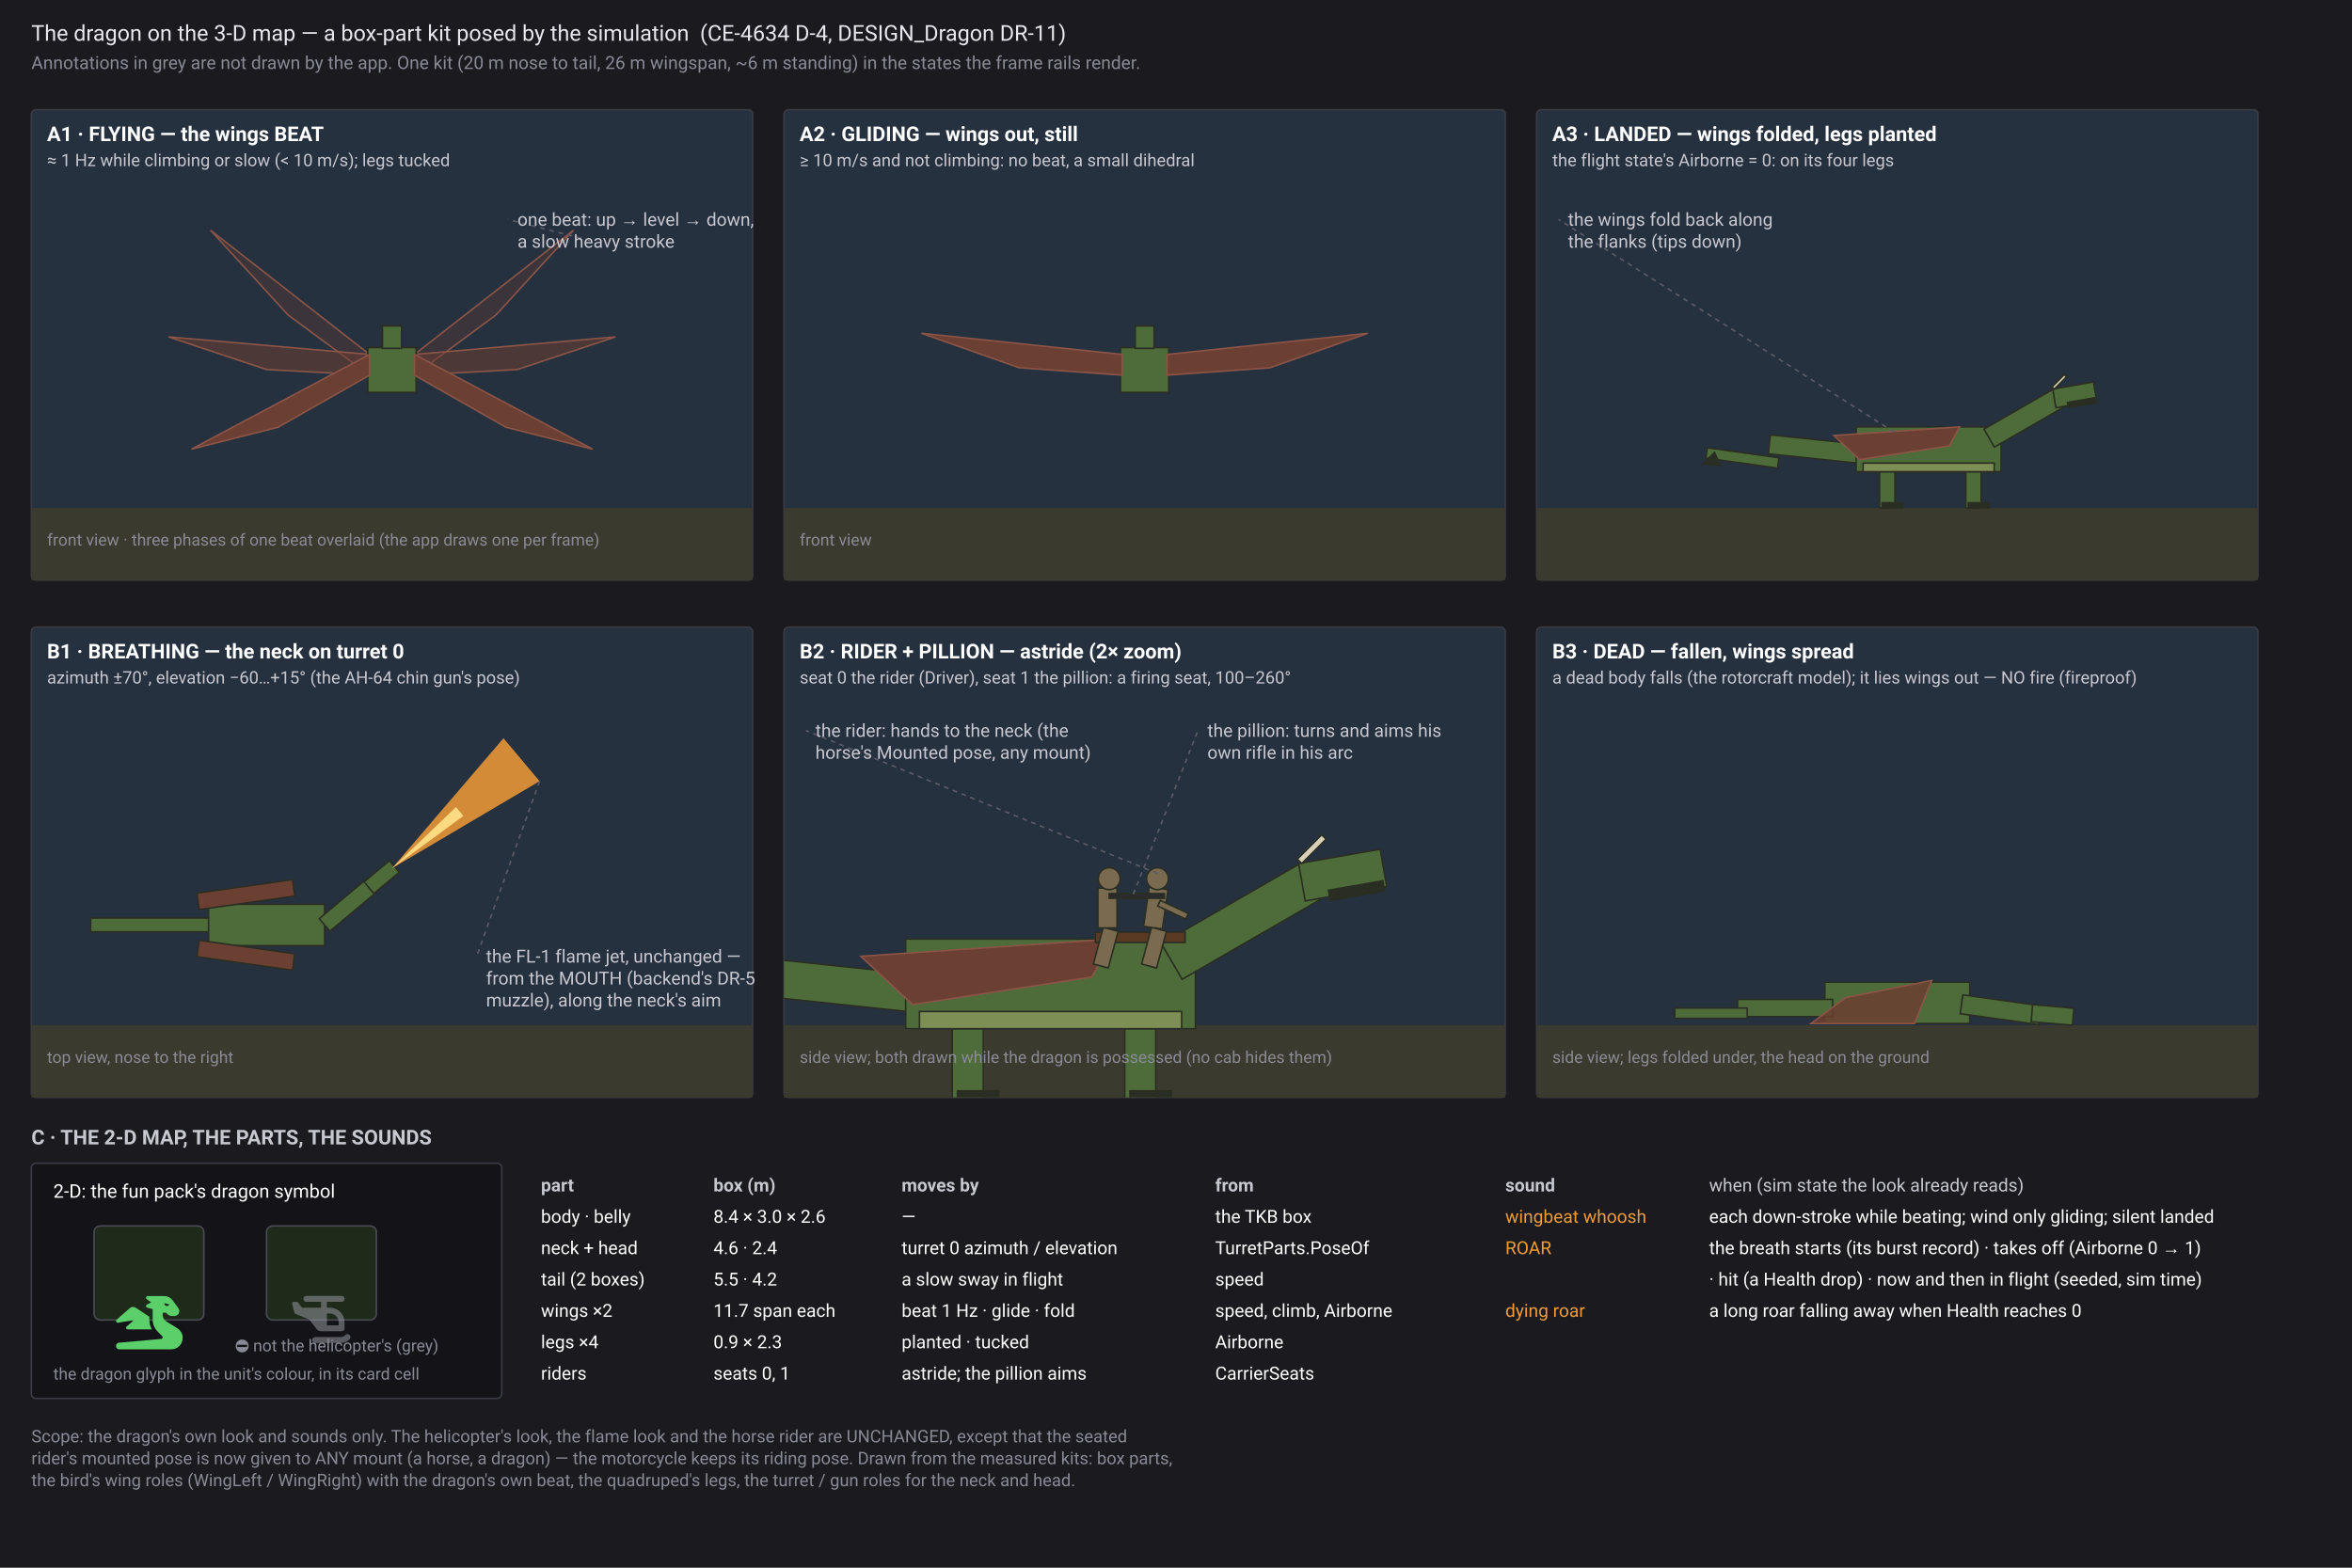
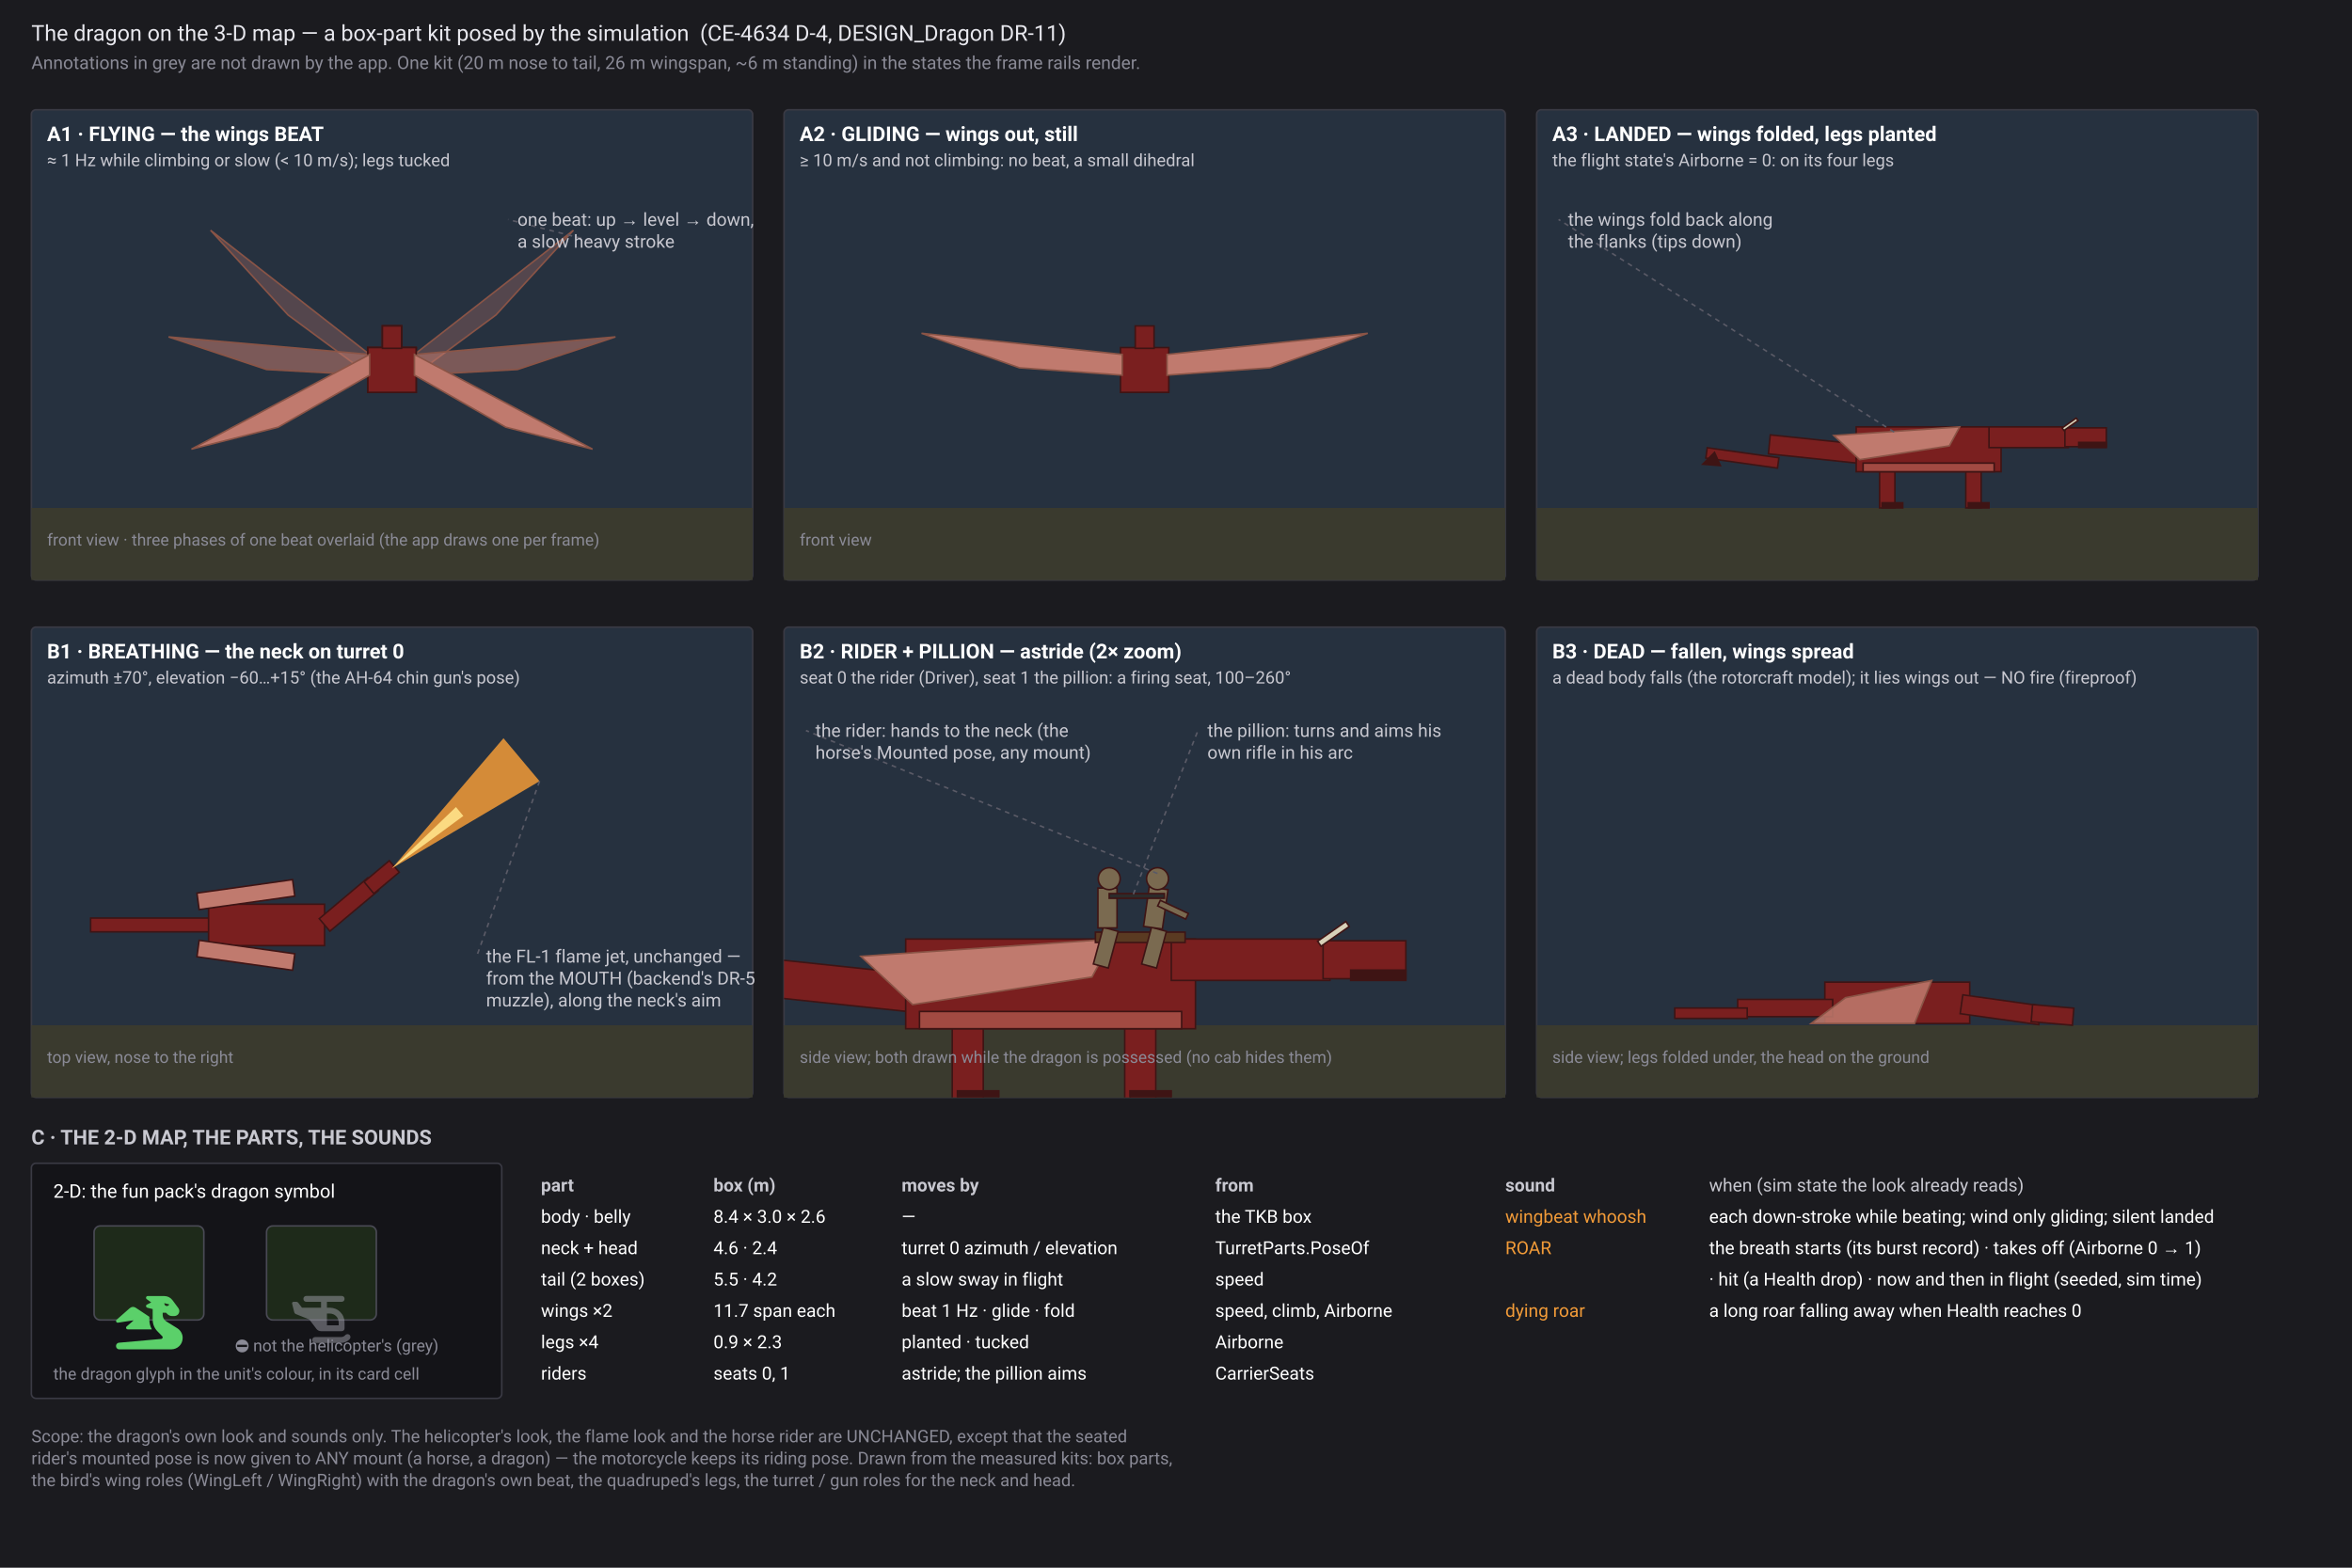
<svg xmlns="http://www.w3.org/2000/svg" width="1500" height="1000" viewBox="0 0 1500 1000">
  <rect x="0" y="0" width="1500" height="1000" fill="#1B1B1F" rx="0" opacity="1" />
  <text x="20" y="26" fill="#E8E8EE" font-size="14" font-family="Roboto, Segoe UI, Arial, sans-serif" text-anchor="start" font-weight="normal" xml:space="preserve">The dragon on the 3-D map — a box-part kit posed by the simulation  (CE-4634 D-4, DESIGN_Dragon DR-11)</text>
  <text x="20" y="44" fill="#8A8A96" font-size="11.5" font-family="Roboto, Segoe UI, Arial, sans-serif" text-anchor="start" font-weight="normal" xml:space="preserve">Annotations in grey are not drawn by the app. One kit (20 m nose to tail, 26 m wingspan, ~6 m standing) in the states the frame rails render.</text>
  <rect x="20" y="70" width="460" height="300" fill="#26313F" rx="3" stroke="#3A3A44" stroke-width="1" opacity="1" />
  <rect x="20" y="324" width="460" height="46" fill="#3A3A2E" rx="0" opacity="1" />
  <text x="30" y="90" fill="#FFFFFF" font-size="13" font-family="Roboto, Segoe UI, Arial, sans-serif" text-anchor="start" font-weight="bold" xml:space="preserve">A1 · FLYING — the wings BEAT</text>
  <text x="30" y="106" fill="#C8C8D0" font-size="11" font-family="Roboto, Segoe UI, Arial, sans-serif" text-anchor="start" font-weight="normal" xml:space="preserve">≈ 1 Hz while climbing or slow (&lt; 10 m/s); legs tucked</text>
-   <polygon points="234.6,250.3 265.4,250.3 265.4,221.7 234.6,221.7" fill="#4E6B3A" fill-opacity="0.3" stroke="#2A2E22" stroke-width="1" />
-   <polygon points="264.3,226.1 365.7,146.9 316.3,200.9 264.3,239.3" fill="#6B3F32" fill-opacity="0.3" stroke="#8A5446" stroke-width="1" />
-   <polygon points="235.7,226.1 134.3,146.9 183.7,200.9 235.7,239.3" fill="#6B3F32" fill-opacity="0.3" stroke="#8A5446" stroke-width="1" />
-   <polygon points="243.9,222.2 256.1,222.2 256.1,207.9 243.9,207.9" fill="#4E6B3A" fill-opacity="0.3" stroke="#2A2E22" stroke-width="1" />
-   <polygon points="234.6,250.3 265.4,250.3 265.4,221.7 234.6,221.7" fill="#4E6B3A" fill-opacity="0.55" stroke="#2A2E22" stroke-width="1" />
-   <polygon points="264.3,226.1 392.5,214.9 330.0,235.7 264.3,239.3" fill="#6B3F32" fill-opacity="0.55" stroke="#8A5446" stroke-width="1" />
-   <polygon points="235.7,226.1 107.5,214.9 170.0,235.7 235.7,239.3" fill="#6B3F32" fill-opacity="0.55" stroke="#8A5446" stroke-width="1" />
-   <polygon points="243.9,222.2 256.1,222.2 256.1,207.9 243.9,207.9" fill="#4E6B3A" fill-opacity="0.55" stroke="#2A2E22" stroke-width="1" />
-   <polygon points="234.6,250.3 265.4,250.3 265.4,221.7 234.6,221.7" fill="#4E6B3A" fill-opacity="1.0" stroke="#2A2E22" stroke-width="1" />
-   <polygon points="264.3,226.1 377.9,286.5 322.6,272.5 264.3,239.3" fill="#6B3F32" fill-opacity="1.0" stroke="#8A5446" stroke-width="1" />
-   <polygon points="235.7,226.1 122.1,286.5 177.4,272.5 235.7,239.3" fill="#6B3F32" fill-opacity="1.0" stroke="#8A5446" stroke-width="1" />
-   <polygon points="243.9,222.2 256.1,222.2 256.1,207.9 243.9,207.9" fill="#4E6B3A" fill-opacity="1.0" stroke="#2A2E22" stroke-width="1" />
+   <polygon points="234.6,250.3 265.4,250.3 265.4,221.7 234.6,221.7" fill="#7A1F1F" fill-opacity="0.3" stroke="#3E1414" stroke-width="1" />
+   <polygon points="264.3,226.1 365.7,146.9 316.3,200.9 264.3,239.3" fill="#C07A6E" fill-opacity="0.3" stroke="#8A5446" stroke-width="1" />
+   <polygon points="235.7,226.1 134.3,146.9 183.7,200.9 235.7,239.3" fill="#C07A6E" fill-opacity="0.3" stroke="#8A5446" stroke-width="1" />
+   <polygon points="243.9,222.2 256.1,222.2 256.1,207.9 243.9,207.9" fill="#7A1F1F" fill-opacity="0.3" stroke="#3E1414" stroke-width="1" />
+   <polygon points="234.6,250.3 265.4,250.3 265.4,221.7 234.6,221.7" fill="#7A1F1F" fill-opacity="0.55" stroke="#3E1414" stroke-width="1" />
+   <polygon points="264.3,226.1 392.5,214.9 330.0,235.7 264.3,239.3" fill="#C07A6E" fill-opacity="0.55" stroke="#8A5446" stroke-width="1" />
+   <polygon points="235.7,226.1 107.5,214.9 170.0,235.7 235.7,239.3" fill="#C07A6E" fill-opacity="0.55" stroke="#8A5446" stroke-width="1" />
+   <polygon points="243.9,222.2 256.1,222.2 256.1,207.9 243.9,207.9" fill="#7A1F1F" fill-opacity="0.55" stroke="#3E1414" stroke-width="1" />
+   <polygon points="234.6,250.3 265.4,250.3 265.4,221.7 234.6,221.7" fill="#7A1F1F" fill-opacity="1.0" stroke="#3E1414" stroke-width="1" />
+   <polygon points="264.3,226.1 377.9,286.5 322.6,272.5 264.3,239.3" fill="#C07A6E" fill-opacity="1.0" stroke="#8A5446" stroke-width="1" />
+   <polygon points="235.7,226.1 122.1,286.5 177.4,272.5 235.7,239.3" fill="#C07A6E" fill-opacity="1.0" stroke="#8A5446" stroke-width="1" />
+   <polygon points="243.9,222.2 256.1,222.2 256.1,207.9 243.9,207.9" fill="#7A1F1F" fill-opacity="1.0" stroke="#3E1414" stroke-width="1" />
  <path d="M376.5 153.5 L324 140" stroke="#5A5A66" stroke-width="1" stroke-dasharray="3 3" fill="none" />
  <text x="330" y="144" fill="#C8C8D0" font-size="11.5" font-family="Roboto, Segoe UI, Arial, sans-serif" text-anchor="start" font-weight="normal" xml:space="preserve">one beat: up → level → down,</text>
  <text x="330" y="158" fill="#C8C8D0" font-size="11.5" font-family="Roboto, Segoe UI, Arial, sans-serif" text-anchor="start" font-weight="normal" xml:space="preserve">a slow heavy stroke</text>
  <text x="30" y="348" fill="#8A8A96" font-size="10.5" font-family="Roboto, Segoe UI, Arial, sans-serif" text-anchor="start" font-weight="normal" xml:space="preserve">front view · three phases of one beat overlaid (the app draws one per frame)</text>
  <rect x="500" y="70" width="460" height="300" fill="#26313F" rx="3" stroke="#3A3A44" stroke-width="1" opacity="1" />
  <rect x="500" y="324" width="460" height="46" fill="#3A3A2E" rx="0" opacity="1" />
  <text x="510" y="90" fill="#FFFFFF" font-size="13" font-family="Roboto, Segoe UI, Arial, sans-serif" text-anchor="start" font-weight="bold" xml:space="preserve">A2 · GLIDING — wings out, still</text>
  <text x="510" y="106" fill="#C8C8D0" font-size="11" font-family="Roboto, Segoe UI, Arial, sans-serif" text-anchor="start" font-weight="normal" xml:space="preserve">≥ 10 m/s and not climbing: no beat, a small dihedral</text>
-   <polygon points="714.6,250.3 745.4,250.3 745.4,221.7 714.6,221.7" fill="#4E6B3A" fill-opacity="1.0" stroke="#2A2E22" stroke-width="1" />
-   <polygon points="744.3,226.1 872.3,212.6 809.9,234.6 744.3,239.3" fill="#6B3F32" fill-opacity="1.0" stroke="#8A5446" stroke-width="1" />
-   <polygon points="715.7,226.1 587.7,212.6 650.1,234.6 715.7,239.3" fill="#6B3F32" fill-opacity="1.0" stroke="#8A5446" stroke-width="1" />
-   <polygon points="724.0,222.2 736.0,222.2 736.0,207.9 724.0,207.9" fill="#4E6B3A" fill-opacity="1.0" stroke="#2A2E22" stroke-width="1" />
+   <polygon points="714.6,250.3 745.4,250.3 745.4,221.7 714.6,221.7" fill="#7A1F1F" fill-opacity="1.0" stroke="#3E1414" stroke-width="1" />
+   <polygon points="744.3,226.1 872.3,212.6 809.9,234.6 744.3,239.3" fill="#C07A6E" fill-opacity="1.0" stroke="#8A5446" stroke-width="1" />
+   <polygon points="715.7,226.1 587.7,212.6 650.1,234.6 715.7,239.3" fill="#C07A6E" fill-opacity="1.0" stroke="#8A5446" stroke-width="1" />
+   <polygon points="724.0,222.2 736.0,222.2 736.0,207.9 724.0,207.9" fill="#7A1F1F" fill-opacity="1.0" stroke="#3E1414" stroke-width="1" />
  <text x="510" y="348" fill="#8A8A96" font-size="10.5" font-family="Roboto, Segoe UI, Arial, sans-serif" text-anchor="start" font-weight="normal" xml:space="preserve">front view</text>
  <rect x="980" y="70" width="460" height="300" fill="#26313F" rx="3" stroke="#3A3A44" stroke-width="1" opacity="1" />
  <rect x="980" y="324" width="460" height="46" fill="#3A3A2E" rx="0" opacity="1" />
  <text x="990" y="90" fill="#FFFFFF" font-size="13" font-family="Roboto, Segoe UI, Arial, sans-serif" text-anchor="start" font-weight="bold" xml:space="preserve">A3 · LANDED — wings folded, legs planted</text>
  <text x="990" y="106" fill="#C8C8D0" font-size="11" font-family="Roboto, Segoe UI, Arial, sans-serif" text-anchor="start" font-weight="normal" xml:space="preserve">the flight state's Airborne = 0: on its four legs</text>
-   <polygon points="1127.8,289.5 1188.0,295.8 1189.2,283.7 1129.0,277.4" fill="#4E6B3A" fill-opacity="1.0" stroke="#2A2E22" stroke-width="1" />
-   <polygon points="1087.9,292.2 1133.6,298.6 1134.5,292.0 1088.8,285.6" fill="#4E6B3A" fill-opacity="1.0" stroke="#2A2E22" stroke-width="1" />
-   <polygon points="1084.8,296.5 1093.6,287.7 1098.0,297.6" fill="#2A2E22" fill-opacity="1.0" />
-   <polygon points="1198.7,324.0 1208.5,324.0 1208.5,298.7 1198.7,298.7" fill="#4E6B3A" fill-opacity="1.0" stroke="#2A2E22" stroke-width="1" />
-   <polygon points="1200.3,324.0 1213.5,324.0 1213.5,320.7 1200.3,320.7" fill="#2A2E22" fill-opacity="1.0" stroke="#2A2E22" stroke-width="1" />
-   <polygon points="1253.7,324.0 1263.5,324.0 1263.5,298.7 1253.7,298.7" fill="#4E6B3A" fill-opacity="1.0" stroke="#2A2E22" stroke-width="1" />
-   <polygon points="1255.3,324.0 1268.5,324.0 1268.5,320.7 1255.3,320.7" fill="#2A2E22" fill-opacity="1.0" stroke="#2A2E22" stroke-width="1" />
-   <polygon points="1183.8,300.9 1276.2,300.9 1276.2,272.3 1183.8,272.3" fill="#4E6B3A" fill-opacity="1.0" stroke="#2A2E22" stroke-width="1" />
-   <polygon points="1188.2,300.9 1271.8,300.9 1271.8,295.4 1188.2,295.4" fill="#7E8F55" fill-opacity="1.0" stroke="#2A2E22" stroke-width="1" />
-   <polygon points="1249.8,272.3 1169.5,277.8 1186.0,293.2 1243.2,284.4" fill="#6B3F32" fill-opacity="1.0" stroke="#8A5446" stroke-width="1" />
-   <polygon points="1271.9,285.2 1315.8,259.9 1309.2,248.4 1265.3,273.7" fill="#4E6B3A" fill-opacity="1.0" stroke="#2A2E22" stroke-width="1" />
-   <polygon points="1311.2,260.1 1337.2,255.5 1335.1,243.6 1309.1,248.2" fill="#4E6B3A" fill-opacity="1.0" stroke="#2A2E22" stroke-width="1" />
-   <polygon points="1319.2,260.0 1336.5,256.9 1336.0,253.7 1318.6,256.7" fill="#2A2E22" fill-opacity="1.0" stroke="#2A2E22" stroke-width="1" />
-   <polygon points="1310.1,248.2 1317.9,240.4 1316.5,239.0 1308.7,246.8" fill="#D8D0B8" fill-opacity="1.0" stroke="#2A2E22" stroke-width="1" />
+   <polygon points="1127.8,289.5 1188.0,295.8 1189.2,283.7 1129.0,277.4" fill="#7A1F1F" fill-opacity="1.0" stroke="#3E1414" stroke-width="1" />
+   <polygon points="1087.9,292.2 1133.6,298.6 1134.5,292.0 1088.8,285.6" fill="#7A1F1F" fill-opacity="1.0" stroke="#3E1414" stroke-width="1" />
+   <polygon points="1084.8,296.5 1093.6,287.7 1098.0,297.6" fill="#3E1414" fill-opacity="1.0" />
+   <polygon points="1198.7,324.0 1208.5,324.0 1208.5,298.7 1198.7,298.7" fill="#7A1F1F" fill-opacity="1.0" stroke="#3E1414" stroke-width="1" />
+   <polygon points="1200.3,324.0 1213.5,324.0 1213.5,320.7 1200.3,320.7" fill="#3E1414" fill-opacity="1.0" stroke="#3E1414" stroke-width="1" />
+   <polygon points="1253.7,324.0 1263.5,324.0 1263.5,298.7 1253.7,298.7" fill="#7A1F1F" fill-opacity="1.0" stroke="#3E1414" stroke-width="1" />
+   <polygon points="1255.3,324.0 1268.5,324.0 1268.5,320.7 1255.3,320.7" fill="#3E1414" fill-opacity="1.0" stroke="#3E1414" stroke-width="1" />
+   <polygon points="1183.8,300.9 1276.2,300.9 1276.2,272.3 1183.8,272.3" fill="#7A1F1F" fill-opacity="1.0" stroke="#3E1414" stroke-width="1" />
+   <polygon points="1188.2,300.9 1271.8,300.9 1271.8,295.4 1188.2,295.4" fill="#A24A42" fill-opacity="1.0" stroke="#3E1414" stroke-width="1" />
+   <polygon points="1249.8,272.3 1169.5,277.8 1186.0,293.2 1243.2,284.4" fill="#C07A6E" fill-opacity="1.0" stroke="#8A5446" stroke-width="1" />
+   <polygon points="1268.5,285.5 1319.1,285.5 1319.1,272.3 1268.5,272.3" fill="#7A1F1F" fill-opacity="1.0" stroke="#3E1414" stroke-width="1" />
+   <polygon points="1316.9,284.9 1343.3,284.9 1343.3,272.9 1316.9,272.9" fill="#7A1F1F" fill-opacity="1.0" stroke="#3E1414" stroke-width="1" />
+   <polygon points="1325.7,285.5 1343.3,285.5 1343.3,282.2 1325.7,282.2" fill="#3E1414" fill-opacity="1.0" stroke="#3E1414" stroke-width="1" />
+   <polygon points="1316.3,274.6 1325.3,268.3 1324.1,266.7 1315.1,273.0" fill="#D8D0B8" fill-opacity="1.0" stroke="#3E1414" stroke-width="1" />
  <path d="M1208.0 275.6 L994 140" stroke="#5A5A66" stroke-width="1" stroke-dasharray="3 3" fill="none" />
  <text x="1000" y="144" fill="#C8C8D0" font-size="11.5" font-family="Roboto, Segoe UI, Arial, sans-serif" text-anchor="start" font-weight="normal" xml:space="preserve">the wings fold back along</text>
  <text x="1000" y="158" fill="#C8C8D0" font-size="11.5" font-family="Roboto, Segoe UI, Arial, sans-serif" text-anchor="start" font-weight="normal" xml:space="preserve">the flanks (tips down)</text>
  <rect x="20" y="400" width="460" height="300" fill="#26313F" rx="3" stroke="#3A3A44" stroke-width="1" opacity="1" />
  <rect x="20" y="654" width="460" height="46" fill="#3A3A2E" rx="0" opacity="1" />
  <text x="30" y="420" fill="#FFFFFF" font-size="13" font-family="Roboto, Segoe UI, Arial, sans-serif" text-anchor="start" font-weight="bold" xml:space="preserve">B1 · BREATHING — the neck on turret 0</text>
  <text x="30" y="436" fill="#C8C8D0" font-size="11" font-family="Roboto, Segoe UI, Arial, sans-serif" text-anchor="start" font-weight="normal" xml:space="preserve">azimuth ±70°, elevation −60…+15° (the AH-64 chin gun's pose)</text>
-   <polygon points="57.8,594.4 141.4,594.4 141.4,585.6 57.8,585.6" fill="#4E6B3A" fill-opacity="1.0" stroke="#2A2E22" stroke-width="1" />
-   <polygon points="133.0,603.2 207.0,603.2 207.0,576.8 133.0,576.8" fill="#4E6B3A" fill-opacity="1.0" stroke="#2A2E22" stroke-width="1" />
-   <polygon points="127.0,580.2 188.0,571.6 186.6,561.1 125.6,569.7" fill="#6B3F32" fill-opacity="1.0" stroke="#2A2E22" stroke-width="1" />
-   <polygon points="125.6,610.3 186.6,618.9 188.0,608.4 127.0,599.8" fill="#6B3F32" fill-opacity="1.0" stroke="#2A2E22" stroke-width="1" />
-   <polygon points="210.4,594.0 241.4,568.0 234.6,559.9 203.6,586.0" fill="#4E6B3A" fill-opacity="1.0" stroke="#2A2E22" stroke-width="1" />
-   <polygon points="238.4,570.0 254.6,556.4 248.3,549.0 232.2,562.5" fill="#4E6B3A" fill-opacity="1.0" stroke="#2A2E22" stroke-width="1" />
+   <polygon points="57.8,594.4 141.4,594.4 141.4,585.6 57.8,585.6" fill="#7A1F1F" fill-opacity="1.0" stroke="#3E1414" stroke-width="1" />
+   <polygon points="133.0,603.2 207.0,603.2 207.0,576.8 133.0,576.8" fill="#7A1F1F" fill-opacity="1.0" stroke="#3E1414" stroke-width="1" />
+   <polygon points="127.0,580.2 188.0,571.6 186.6,561.1 125.6,569.7" fill="#C07A6E" fill-opacity="1.0" stroke="#3E1414" stroke-width="1" />
+   <polygon points="125.6,610.3 186.6,618.9 188.0,608.4 127.0,599.8" fill="#C07A6E" fill-opacity="1.0" stroke="#3E1414" stroke-width="1" />
+   <polygon points="210.4,594.0 241.4,568.0 234.6,559.9 203.6,586.0" fill="#7A1F1F" fill-opacity="1.0" stroke="#3E1414" stroke-width="1" />
+   <polygon points="238.4,570.0 254.6,556.4 248.3,549.0 232.2,562.5" fill="#7A1F1F" fill-opacity="1.0" stroke="#3E1414" stroke-width="1" />
  <polygon points="250.1,553.8 321.1,470.9 344.1,498.3" fill="#F29B38" fill-opacity="0.85" />
  <polygon points="250.1,553.8 290.8,514.8 295.5,520.5" fill="#FFE28A" fill-opacity="0.9" />
  <path d="M344.119 498.272 L304 610" stroke="#5A5A66" stroke-width="1" stroke-dasharray="3 3" fill="none" />
  <text x="310" y="614" fill="#C8C8D0" font-size="11.5" font-family="Roboto, Segoe UI, Arial, sans-serif" text-anchor="start" font-weight="normal" xml:space="preserve">the FL-1 flame jet, unchanged —</text>
  <text x="310" y="628" fill="#C8C8D0" font-size="11.5" font-family="Roboto, Segoe UI, Arial, sans-serif" text-anchor="start" font-weight="normal" xml:space="preserve">from the MOUTH (backend's DR-5</text>
  <text x="310" y="642" fill="#C8C8D0" font-size="11.5" font-family="Roboto, Segoe UI, Arial, sans-serif" text-anchor="start" font-weight="normal" xml:space="preserve">muzzle), along the neck's aim</text>
  <text x="30" y="678" fill="#8A8A96" font-size="10.5" font-family="Roboto, Segoe UI, Arial, sans-serif" text-anchor="start" font-weight="normal" xml:space="preserve">top view, nose to the right</text>
  <rect x="500" y="400" width="460" height="300" fill="#26313F" rx="3" stroke="#3A3A44" stroke-width="1" opacity="1" />
  <rect x="500" y="654" width="460" height="46" fill="#3A3A2E" rx="0" opacity="1" />
  <text x="510" y="420" fill="#FFFFFF" font-size="13" font-family="Roboto, Segoe UI, Arial, sans-serif" text-anchor="start" font-weight="bold" xml:space="preserve">B2 · RIDER + PILLION — astride (2× zoom)</text>
  <text x="510" y="436" fill="#C8C8D0" font-size="11" font-family="Roboto, Segoe UI, Arial, sans-serif" text-anchor="start" font-weight="normal" xml:space="preserve">seat 0 the rider (Driver), seat 1 the pillion: a firing seat, 100–260°</text>
  <clipPath id="b2">
    <rect x="500" y="444" width="460" height="256" />
  </clipPath>
  <g clip-path="url(#b2)">
    <rect x="500" y="654" width="460" height="46" fill="#3A3A2E" rx="0" opacity="1" />
-     <polygon points="465.6,633.3 585.9,646.0 588.4,621.9 468.1,609.2" fill="#4E6B3A" fill-opacity="1.0" stroke="#2A2E22" stroke-width="1" />
-     <polygon points="385.7,638.7 477.2,651.6 479.1,638.5 387.6,625.6" fill="#4E6B3A" fill-opacity="1.0" stroke="#2A2E22" stroke-width="1" />
-     <polygon points="379.6,647.4 397.2,629.8 406.0,649.6" fill="#2A2E22" fill-opacity="1.0" />
-     <polygon points="607.3,702.4 627.1,702.4 627.1,651.8 607.3,651.8" fill="#4E6B3A" fill-opacity="1.0" stroke="#2A2E22" stroke-width="1" />
-     <polygon points="610.6,702.4 637.0,702.4 637.0,695.8 610.6,695.8" fill="#2A2E22" fill-opacity="1.0" stroke="#2A2E22" stroke-width="1" />
-     <polygon points="717.3,702.4 737.1,702.4 737.1,651.8 717.3,651.8" fill="#4E6B3A" fill-opacity="1.0" stroke="#2A2E22" stroke-width="1" />
-     <polygon points="720.6,702.4 747.0,702.4 747.0,695.8 720.6,695.8" fill="#2A2E22" fill-opacity="1.0" stroke="#2A2E22" stroke-width="1" />
-     <polygon points="577.6,656.2 762.4,656.2 762.4,599.0 577.6,599.0" fill="#4E6B3A" fill-opacity="1.0" stroke="#2A2E22" stroke-width="1" />
-     <polygon points="586.4,656.2 753.6,656.2 753.6,645.2 586.4,645.2" fill="#7E8F55" fill-opacity="1.0" stroke="#2A2E22" stroke-width="1" />
-     <polygon points="709.6,599.0 549.0,610.0 582.0,640.8 696.4,623.2" fill="#6B3F32" fill-opacity="1.0" stroke="#8A5446" stroke-width="1" />
-     <polygon points="753.9,624.7 841.5,574.1 828.3,551.3 740.7,601.9" fill="#4E6B3A" fill-opacity="1.0" stroke="#2A2E22" stroke-width="1" />
-     <polygon points="832.4,574.7 884.4,565.5 880.2,541.7 828.2,550.8" fill="#4E6B3A" fill-opacity="1.0" stroke="#2A2E22" stroke-width="1" />
-     <polygon points="848.4,574.4 883.0,568.3 881.9,561.8 847.2,567.9" fill="#2A2E22" fill-opacity="1.0" stroke="#2A2E22" stroke-width="1" />
-     <polygon points="830.2,550.8 845.7,535.3 842.9,532.5 827.4,548.0" fill="#D8D0B8" fill-opacity="1.0" stroke="#2A2E22" stroke-width="1" />
-     <polygon points="698.6,601.2 755.8,601.2 755.8,594.6 698.6,594.6" fill="#5A3A22" fill-opacity="1.0" stroke="#2A2E22" stroke-width="1" />
-     <polygon points="728.1,614.9 737.6,617.5 743.9,594.1 734.4,591.5" fill="#7A6A50" fill-opacity="1.0" stroke="#2A2E22" stroke-width="1" />
-     <polygon points="729.3,590.9 741.3,592.6 744.9,567.5 732.9,565.8" fill="#7A6A50" fill-opacity="1.0" stroke="#2A2E22" stroke-width="1" />
-     <circle cx="738.2" cy="560.5" r="7.0" fill="#7A6A50" stroke="#2A2E22" />
-     <polygon points="738.3,577.9 756.2,586.3 757.9,582.7 740.0,574.3" fill="#7A6A50" fill-opacity="1.0" stroke="#2A2E22" stroke-width="1" />
-     <polygon points="697.3,614.9 706.8,617.5 713.1,594.1 703.6,591.5" fill="#7A6A50" fill-opacity="1.0" stroke="#2A2E22" stroke-width="1" />
-     <polygon points="700.2,591.9 712.4,591.9 712.4,566.5 700.2,566.5" fill="#7A6A50" fill-opacity="1.0" stroke="#2A2E22" stroke-width="1" />
-     <circle cx="707.4" cy="560.5" r="7.0" fill="#7A6A50" stroke="#2A2E22" />
-     <polygon points="707.4,573.0 742.6,573.0 742.6,570.0 707.4,570.0" fill="#2B2B2B" fill-opacity="1.0" stroke="#2A2E22" stroke-width="1" />
+     <polygon points="465.6,633.3 585.9,646.0 588.4,621.9 468.1,609.2" fill="#7A1F1F" fill-opacity="1.0" stroke="#3E1414" stroke-width="1" />
+     <polygon points="385.7,638.7 477.2,651.6 479.1,638.5 387.6,625.6" fill="#7A1F1F" fill-opacity="1.0" stroke="#3E1414" stroke-width="1" />
+     <polygon points="379.6,647.4 397.2,629.8 406.0,649.6" fill="#3E1414" fill-opacity="1.0" />
+     <polygon points="607.3,702.4 627.1,702.4 627.1,651.8 607.3,651.8" fill="#7A1F1F" fill-opacity="1.0" stroke="#3E1414" stroke-width="1" />
+     <polygon points="610.6,702.4 637.0,702.4 637.0,695.8 610.6,695.8" fill="#3E1414" fill-opacity="1.0" stroke="#3E1414" stroke-width="1" />
+     <polygon points="717.3,702.4 737.1,702.4 737.1,651.8 717.3,651.8" fill="#7A1F1F" fill-opacity="1.0" stroke="#3E1414" stroke-width="1" />
+     <polygon points="720.6,702.4 747.0,702.4 747.0,695.8 720.6,695.8" fill="#3E1414" fill-opacity="1.0" stroke="#3E1414" stroke-width="1" />
+     <polygon points="577.6,656.2 762.4,656.2 762.4,599.0 577.6,599.0" fill="#7A1F1F" fill-opacity="1.0" stroke="#3E1414" stroke-width="1" />
+     <polygon points="586.4,656.2 753.6,656.2 753.6,645.2 586.4,645.2" fill="#A24A42" fill-opacity="1.0" stroke="#3E1414" stroke-width="1" />
+     <polygon points="709.6,599.0 549.0,610.0 582.0,640.8 696.4,623.2" fill="#C07A6E" fill-opacity="1.0" stroke="#8A5446" stroke-width="1" />
+     <polygon points="747.0,625.4 848.2,625.4 848.2,599.0 747.0,599.0" fill="#7A1F1F" fill-opacity="1.0" stroke="#3E1414" stroke-width="1" />
+     <polygon points="843.8,624.3 896.6,624.3 896.6,600.1 843.8,600.1" fill="#7A1F1F" fill-opacity="1.0" stroke="#3E1414" stroke-width="1" />
+     <polygon points="861.4,625.4 896.6,625.4 896.6,618.8 861.4,618.8" fill="#3E1414" fill-opacity="1.0" stroke="#3E1414" stroke-width="1" />
+     <polygon points="842.5,603.6 860.5,591.0 858.3,587.8 840.3,600.4" fill="#D8D0B8" fill-opacity="1.0" stroke="#3E1414" stroke-width="1" />
+     <polygon points="698.6,601.2 755.8,601.2 755.8,594.6 698.6,594.6" fill="#5A3A22" fill-opacity="1.0" stroke="#3E1414" stroke-width="1" />
+     <polygon points="728.1,614.9 737.6,617.5 743.9,594.1 734.4,591.5" fill="#7A6A50" fill-opacity="1.0" stroke="#3E1414" stroke-width="1" />
+     <polygon points="729.3,590.9 741.3,592.6 744.9,567.5 732.9,565.8" fill="#7A6A50" fill-opacity="1.0" stroke="#3E1414" stroke-width="1" />
+     <circle cx="738.2" cy="560.5" r="7.0" fill="#7A6A50" stroke="#3E1414" />
+     <polygon points="738.3,577.9 756.2,586.3 757.9,582.7 740.0,574.3" fill="#7A6A50" fill-opacity="1.0" stroke="#3E1414" stroke-width="1" />
+     <polygon points="697.3,614.9 706.8,617.5 713.1,594.1 703.6,591.5" fill="#7A6A50" fill-opacity="1.0" stroke="#3E1414" stroke-width="1" />
+     <polygon points="700.2,591.9 712.4,591.9 712.4,566.5 700.2,566.5" fill="#7A6A50" fill-opacity="1.0" stroke="#3E1414" stroke-width="1" />
+     <circle cx="707.4" cy="560.5" r="7.0" fill="#7A6A50" stroke="#3E1414" />
+     <polygon points="707.4,573.0 742.6,573.0 742.6,570.0 707.4,570.0" fill="#2B2B2B" fill-opacity="1.0" stroke="#3E1414" stroke-width="1" />
    <path d="M738.2 557.2 L514 466" stroke="#5A5A66" stroke-width="1" stroke-dasharray="3 3" fill="none" />
    <text x="520" y="470" fill="#C8C8D0" font-size="11.5" font-family="Roboto, Segoe UI, Arial, sans-serif" text-anchor="start" font-weight="normal" xml:space="preserve">the rider: hands to the neck (the</text>
    <text x="520" y="484" fill="#C8C8D0" font-size="11.5" font-family="Roboto, Segoe UI, Arial, sans-serif" text-anchor="start" font-weight="normal" xml:space="preserve">horse's Mounted pose, any mount)</text>
    <path d="M722.8 570.4 L764 466" stroke="#5A5A66" stroke-width="1" stroke-dasharray="3 3" fill="none" />
    <text x="770" y="470" fill="#C8C8D0" font-size="11.5" font-family="Roboto, Segoe UI, Arial, sans-serif" text-anchor="start" font-weight="normal" xml:space="preserve">the pillion: turns and aims his</text>
    <text x="770" y="484" fill="#C8C8D0" font-size="11.5" font-family="Roboto, Segoe UI, Arial, sans-serif" text-anchor="start" font-weight="normal" xml:space="preserve">own rifle in his arc</text>
  </g>
  <text x="510" y="678" fill="#8A8A96" font-size="10.5" font-family="Roboto, Segoe UI, Arial, sans-serif" text-anchor="start" font-weight="normal" xml:space="preserve">side view; both drawn while the dragon is possessed (no cab hides them)</text>
  <rect x="980" y="400" width="460" height="300" fill="#26313F" rx="3" stroke="#3A3A44" stroke-width="1" opacity="1" />
  <rect x="980" y="654" width="460" height="46" fill="#3A3A2E" rx="0" opacity="1" />
  <text x="990" y="420" fill="#FFFFFF" font-size="13" font-family="Roboto, Segoe UI, Arial, sans-serif" text-anchor="start" font-weight="bold" xml:space="preserve">B3 · DEAD — fallen, wings spread</text>
  <text x="990" y="436" fill="#C8C8D0" font-size="11" font-family="Roboto, Segoe UI, Arial, sans-serif" text-anchor="start" font-weight="normal" xml:space="preserve">a dead body falls (the rotorcraft model); it lies wings out — NO fire (fireproof)</text>
-   <polygon points="1163.8,652.9 1256.2,652.9 1256.2,626.5 1163.8,626.5" fill="#4E6B3A" fill-opacity="1.0" stroke="#2A2E22" stroke-width="1" />
-   <polygon points="1108.2,648.5 1168.8,648.5 1168.8,637.5 1108.2,637.5" fill="#4E6B3A" fill-opacity="1.0" stroke="#2A2E22" stroke-width="1" />
-   <polygon points="1068.1,649.6 1114.3,649.6 1114.3,643.0 1068.1,643.0" fill="#4E6B3A" fill-opacity="1.0" stroke="#2A2E22" stroke-width="1" />
-   <polygon points="1250.1,646.6 1300.2,653.6 1301.9,641.6 1251.8,634.6" fill="#4E6B3A" fill-opacity="1.0" stroke="#2A2E22" stroke-width="1" />
-   <polygon points="1295.4,651.7 1321.7,654.0 1322.6,643.1 1296.3,640.8" fill="#4E6B3A" fill-opacity="1.0" stroke="#2A2E22" stroke-width="1" />
-   <polygon points="1177.0,636.4 1232.0,625.4 1221.0,652.9 1155.0,652.9" fill="#6B3F32" fill-opacity="0.85" stroke="#8A5446" stroke-width="1" />
+   <polygon points="1163.8,652.9 1256.2,652.9 1256.2,626.5 1163.8,626.5" fill="#7A1F1F" fill-opacity="1.0" stroke="#3E1414" stroke-width="1" />
+   <polygon points="1108.2,648.5 1168.8,648.5 1168.8,637.5 1108.2,637.5" fill="#7A1F1F" fill-opacity="1.0" stroke="#3E1414" stroke-width="1" />
+   <polygon points="1068.1,649.6 1114.3,649.6 1114.3,643.0 1068.1,643.0" fill="#7A1F1F" fill-opacity="1.0" stroke="#3E1414" stroke-width="1" />
+   <polygon points="1250.1,646.6 1300.2,653.6 1301.9,641.6 1251.8,634.6" fill="#7A1F1F" fill-opacity="1.0" stroke="#3E1414" stroke-width="1" />
+   <polygon points="1295.4,651.7 1321.7,654.0 1322.6,643.1 1296.3,640.8" fill="#7A1F1F" fill-opacity="1.0" stroke="#3E1414" stroke-width="1" />
+   <polygon points="1177.0,636.4 1232.0,625.4 1221.0,652.9 1155.0,652.9" fill="#C07A6E" fill-opacity="0.85" stroke="#8A5446" stroke-width="1" />
  <text x="990" y="678" fill="#8A8A96" font-size="10.5" font-family="Roboto, Segoe UI, Arial, sans-serif" text-anchor="start" font-weight="normal" xml:space="preserve">side view; legs folded under, the head on the ground</text>
  <text x="20" y="730" fill="#C8C8D0" font-size="13" font-family="Roboto, Segoe UI, Arial, sans-serif" text-anchor="start" font-weight="bold" xml:space="preserve">C · THE 2-D MAP, THE PARTS, THE SOUNDS</text>
  <rect x="20" y="742" width="300" height="150" fill="#141418" rx="3" stroke="#3A3A44" stroke-width="1" opacity="1" />
  <text x="34" y="764" fill="#FFFFFF" font-size="12" font-family="Roboto, Segoe UI, Arial, sans-serif" text-anchor="start" font-weight="normal" xml:space="preserve">2-D: the fun pack's dragon symbol</text>
  <rect x="60" y="782" width="70" height="60" fill="#1E2A1A" rx="4" stroke="#4A4A55" stroke-width="1" opacity="1" />
  <path d="M352 323 300 336 352 323 300 336Q290 340 288 350Q287 361 297 366L338 387L294 419Q286 426 289 437Q293 448 304 448H416H464Q511 447 541 410L598 333Q608 320 608 304Q607 284 594 270Q580 257 560 256H539Q512 256 493 275L480 288H448V266Q449 227 482 205L588 139Q613 123 626 99Q640 75 640 46Q639 -1 608 -32Q577 -63 530 -64H496H32Q27 -64 23 -63Q8 -58 2 -44Q0 -39 0 -33Q0 -28 1 -23Q6 -8 20 -2Q24 0 29 0L433 36Q447 38 448 52Q448 59 443 63L399 108Q353 155 352 221V266V323ZM512 376Q512 376 512 376Q512 376 512 376Q512 376 512 376Q512 376 512 376ZM511 368 464 380 511 368 464 380Q464 378 464 376Q466 354 488 352Q505 353 511 368ZM131 331Q144 342 159 344Q175 345 189 336L320 249V221Q320 171 344 128H112Q101 129 97 138Q94 149 102 156L171 216L18 192Q7 191 2 201Q-3 212 5 220L131 331Z" fill="#5BD06A" fill-opacity="1" transform="translate(74,856.4805) scale(0.06640625,-0.06640625)" />
  <rect x="170" y="782" width="70" height="60" fill="#1E2A1A" rx="4" stroke="#4A4A55" stroke-width="1" opacity="1" />
  <path d="M128 416Q128 430 137 439Q146 448 160 448H544Q558 448 567 439Q576 430 576 416Q576 402 567 393Q558 384 544 384H384V320H416Q484 318 529 273Q574 228 576 160V96Q576 82 567 73Q558 64 544 64H384H320Q288 65 269 90L197 185Q192 192 184 195L47 250Q32 256 28 272L5 364Q3 382 21 384H48Q64 384 74 371L112 320H320V384H160Q146 384 137 393Q128 402 128 416ZM384 128H512H384H512V160Q511 201 484 228Q457 255 416 256H384V128ZM631 23Q640 13 640 0Q640 -13 631 -23L627 -27Q589 -63 536 -64H256Q242 -64 233 -55Q224 -46 224 -32Q224 -18 233 -9Q242 0 256 0H536Q563 0 582 19L585 23Q595 32 608 32Q621 32 631 23Z" fill="#A0A0AA" fill-opacity="0.5" transform="translate(186,852.8945) scale(0.05859375,-0.05859375)" />
  <text x="150" y="862" fill="#8A8A96" font-size="10.5" font-family="Roboto, Segoe UI, Arial, sans-serif" text-anchor="start" font-weight="normal" xml:space="preserve">⛔ not the helicopter's (grey)</text>
  <text x="34" y="880" fill="#8A8A96" font-size="10.5" font-family="Roboto, Segoe UI, Arial, sans-serif" text-anchor="start" font-weight="normal" xml:space="preserve">the dragon glyph in the unit's colour, in its card cell</text>
  <text x="345" y="760" fill="#C8C8D0" font-size="11.5" font-family="Roboto, Segoe UI, Arial, sans-serif" text-anchor="start" font-weight="bold" xml:space="preserve">part</text>
  <text x="455" y="760" fill="#C8C8D0" font-size="11.5" font-family="Roboto, Segoe UI, Arial, sans-serif" text-anchor="start" font-weight="bold" xml:space="preserve">box (m)</text>
  <text x="575" y="760" fill="#C8C8D0" font-size="11.5" font-family="Roboto, Segoe UI, Arial, sans-serif" text-anchor="start" font-weight="bold" xml:space="preserve">moves by</text>
  <text x="775" y="760" fill="#C8C8D0" font-size="11.5" font-family="Roboto, Segoe UI, Arial, sans-serif" text-anchor="start" font-weight="bold" xml:space="preserve">from</text>
  <text x="345" y="780" fill="#FFFFFF" font-size="11.5" font-family="Roboto, Segoe UI, Arial, sans-serif" text-anchor="start" font-weight="normal" xml:space="preserve">body · belly</text>
  <text x="455" y="780" fill="#FFFFFF" font-size="11.5" font-family="Roboto, Segoe UI, Arial, sans-serif" text-anchor="start" font-weight="normal" xml:space="preserve">8.4 × 3.0 × 2.6</text>
  <text x="575" y="780" fill="#FFFFFF" font-size="11.5" font-family="Roboto, Segoe UI, Arial, sans-serif" text-anchor="start" font-weight="normal" xml:space="preserve">—</text>
  <text x="775" y="780" fill="#FFFFFF" font-size="11.5" font-family="Roboto, Segoe UI, Arial, sans-serif" text-anchor="start" font-weight="normal" xml:space="preserve">the TKB box</text>
  <text x="345" y="800" fill="#FFFFFF" font-size="11.5" font-family="Roboto, Segoe UI, Arial, sans-serif" text-anchor="start" font-weight="normal" xml:space="preserve">neck + head</text>
  <text x="455" y="800" fill="#FFFFFF" font-size="11.5" font-family="Roboto, Segoe UI, Arial, sans-serif" text-anchor="start" font-weight="normal" xml:space="preserve">4.6 · 2.4</text>
  <text x="575" y="800" fill="#FFFFFF" font-size="11.5" font-family="Roboto, Segoe UI, Arial, sans-serif" text-anchor="start" font-weight="normal" xml:space="preserve">turret 0 azimuth / elevation</text>
  <text x="775" y="800" fill="#FFFFFF" font-size="11.5" font-family="Roboto, Segoe UI, Arial, sans-serif" text-anchor="start" font-weight="normal" xml:space="preserve">TurretParts.PoseOf</text>
  <text x="345" y="820" fill="#FFFFFF" font-size="11.5" font-family="Roboto, Segoe UI, Arial, sans-serif" text-anchor="start" font-weight="normal" xml:space="preserve">tail (2 boxes)</text>
  <text x="455" y="820" fill="#FFFFFF" font-size="11.5" font-family="Roboto, Segoe UI, Arial, sans-serif" text-anchor="start" font-weight="normal" xml:space="preserve">5.5 · 4.2</text>
  <text x="575" y="820" fill="#FFFFFF" font-size="11.5" font-family="Roboto, Segoe UI, Arial, sans-serif" text-anchor="start" font-weight="normal" xml:space="preserve">a slow sway in flight</text>
  <text x="775" y="820" fill="#FFFFFF" font-size="11.5" font-family="Roboto, Segoe UI, Arial, sans-serif" text-anchor="start" font-weight="normal" xml:space="preserve">speed</text>
  <text x="345" y="840" fill="#FFFFFF" font-size="11.5" font-family="Roboto, Segoe UI, Arial, sans-serif" text-anchor="start" font-weight="normal" xml:space="preserve">wings ×2</text>
  <text x="455" y="840" fill="#FFFFFF" font-size="11.5" font-family="Roboto, Segoe UI, Arial, sans-serif" text-anchor="start" font-weight="normal" xml:space="preserve">11.7 span each</text>
  <text x="575" y="840" fill="#FFFFFF" font-size="11.5" font-family="Roboto, Segoe UI, Arial, sans-serif" text-anchor="start" font-weight="normal" xml:space="preserve">beat 1 Hz · glide · fold</text>
  <text x="775" y="840" fill="#FFFFFF" font-size="11.5" font-family="Roboto, Segoe UI, Arial, sans-serif" text-anchor="start" font-weight="normal" xml:space="preserve">speed, climb, Airborne</text>
  <text x="345" y="860" fill="#FFFFFF" font-size="11.5" font-family="Roboto, Segoe UI, Arial, sans-serif" text-anchor="start" font-weight="normal" xml:space="preserve">legs ×4</text>
  <text x="455" y="860" fill="#FFFFFF" font-size="11.5" font-family="Roboto, Segoe UI, Arial, sans-serif" text-anchor="start" font-weight="normal" xml:space="preserve">0.9 × 2.3</text>
  <text x="575" y="860" fill="#FFFFFF" font-size="11.5" font-family="Roboto, Segoe UI, Arial, sans-serif" text-anchor="start" font-weight="normal" xml:space="preserve">planted · tucked</text>
  <text x="775" y="860" fill="#FFFFFF" font-size="11.5" font-family="Roboto, Segoe UI, Arial, sans-serif" text-anchor="start" font-weight="normal" xml:space="preserve">Airborne</text>
  <text x="345" y="880" fill="#FFFFFF" font-size="11.5" font-family="Roboto, Segoe UI, Arial, sans-serif" text-anchor="start" font-weight="normal" xml:space="preserve">riders</text>
  <text x="455" y="880" fill="#FFFFFF" font-size="11.5" font-family="Roboto, Segoe UI, Arial, sans-serif" text-anchor="start" font-weight="normal" xml:space="preserve">seats 0, 1</text>
  <text x="575" y="880" fill="#FFFFFF" font-size="11.5" font-family="Roboto, Segoe UI, Arial, sans-serif" text-anchor="start" font-weight="normal" xml:space="preserve">astride; the pillion aims</text>
  <text x="775" y="880" fill="#FFFFFF" font-size="11.5" font-family="Roboto, Segoe UI, Arial, sans-serif" text-anchor="start" font-weight="normal" xml:space="preserve">CarrierSeats</text>
  <text x="960" y="760" fill="#C8C8D0" font-size="11.5" font-family="Roboto, Segoe UI, Arial, sans-serif" text-anchor="start" font-weight="bold" xml:space="preserve">sound</text>
  <text x="1090" y="760" fill="#C8C8D0" font-size="11.5" font-family="Roboto, Segoe UI, Arial, sans-serif" text-anchor="start" font-weight="normal" xml:space="preserve">when (sim state the look already reads)</text>
  <text x="960" y="780" fill="#F29B38" font-size="11.5" font-family="Roboto, Segoe UI, Arial, sans-serif" text-anchor="start" font-weight="normal" xml:space="preserve">wingbeat whoosh</text>
  <text x="1090" y="780" fill="#FFFFFF" font-size="11.5" font-family="Roboto, Segoe UI, Arial, sans-serif" text-anchor="start" font-weight="normal" xml:space="preserve">each down-stroke while beating; wind only gliding; silent landed</text>
  <text x="960" y="800" fill="#F29B38" font-size="11.5" font-family="Roboto, Segoe UI, Arial, sans-serif" text-anchor="start" font-weight="normal" xml:space="preserve">ROAR</text>
  <text x="1090" y="800" fill="#FFFFFF" font-size="11.5" font-family="Roboto, Segoe UI, Arial, sans-serif" text-anchor="start" font-weight="normal" xml:space="preserve">the breath starts (its burst record) · takes off (Airborne 0 → 1)</text>
  <text x="960" y="820" fill="#F29B38" font-size="11.5" font-family="Roboto, Segoe UI, Arial, sans-serif" text-anchor="start" font-weight="normal" xml:space="preserve" />
  <text x="1090" y="820" fill="#FFFFFF" font-size="11.5" font-family="Roboto, Segoe UI, Arial, sans-serif" text-anchor="start" font-weight="normal" xml:space="preserve">· hit (a Health drop) · now and then in flight (seeded, sim time)</text>
  <text x="960" y="840" fill="#F29B38" font-size="11.5" font-family="Roboto, Segoe UI, Arial, sans-serif" text-anchor="start" font-weight="normal" xml:space="preserve">dying roar</text>
  <text x="1090" y="840" fill="#FFFFFF" font-size="11.5" font-family="Roboto, Segoe UI, Arial, sans-serif" text-anchor="start" font-weight="normal" xml:space="preserve">a long roar falling away when Health reaches 0</text>
  <text x="20" y="920" fill="#8A8A96" font-size="11" font-family="Roboto, Segoe UI, Arial, sans-serif" text-anchor="start" font-weight="normal" xml:space="preserve">Scope: the dragon's own look and sounds only. The helicopter's look, the flame look and the horse rider are UNCHANGED, except that the seated</text>
  <text x="20" y="934" fill="#8A8A96" font-size="11" font-family="Roboto, Segoe UI, Arial, sans-serif" text-anchor="start" font-weight="normal" xml:space="preserve">rider's mounted pose is now given to ANY mount (a horse, a dragon) — the motorcycle keeps its riding pose. Drawn from the measured kits: box parts,</text>
  <text x="20" y="948" fill="#8A8A96" font-size="11" font-family="Roboto, Segoe UI, Arial, sans-serif" text-anchor="start" font-weight="normal" xml:space="preserve">the bird's wing roles (WingLeft / WingRight) with the dragon's own beat, the quadruped's legs, the turret / gun roles for the neck and head.</text>
</svg>
